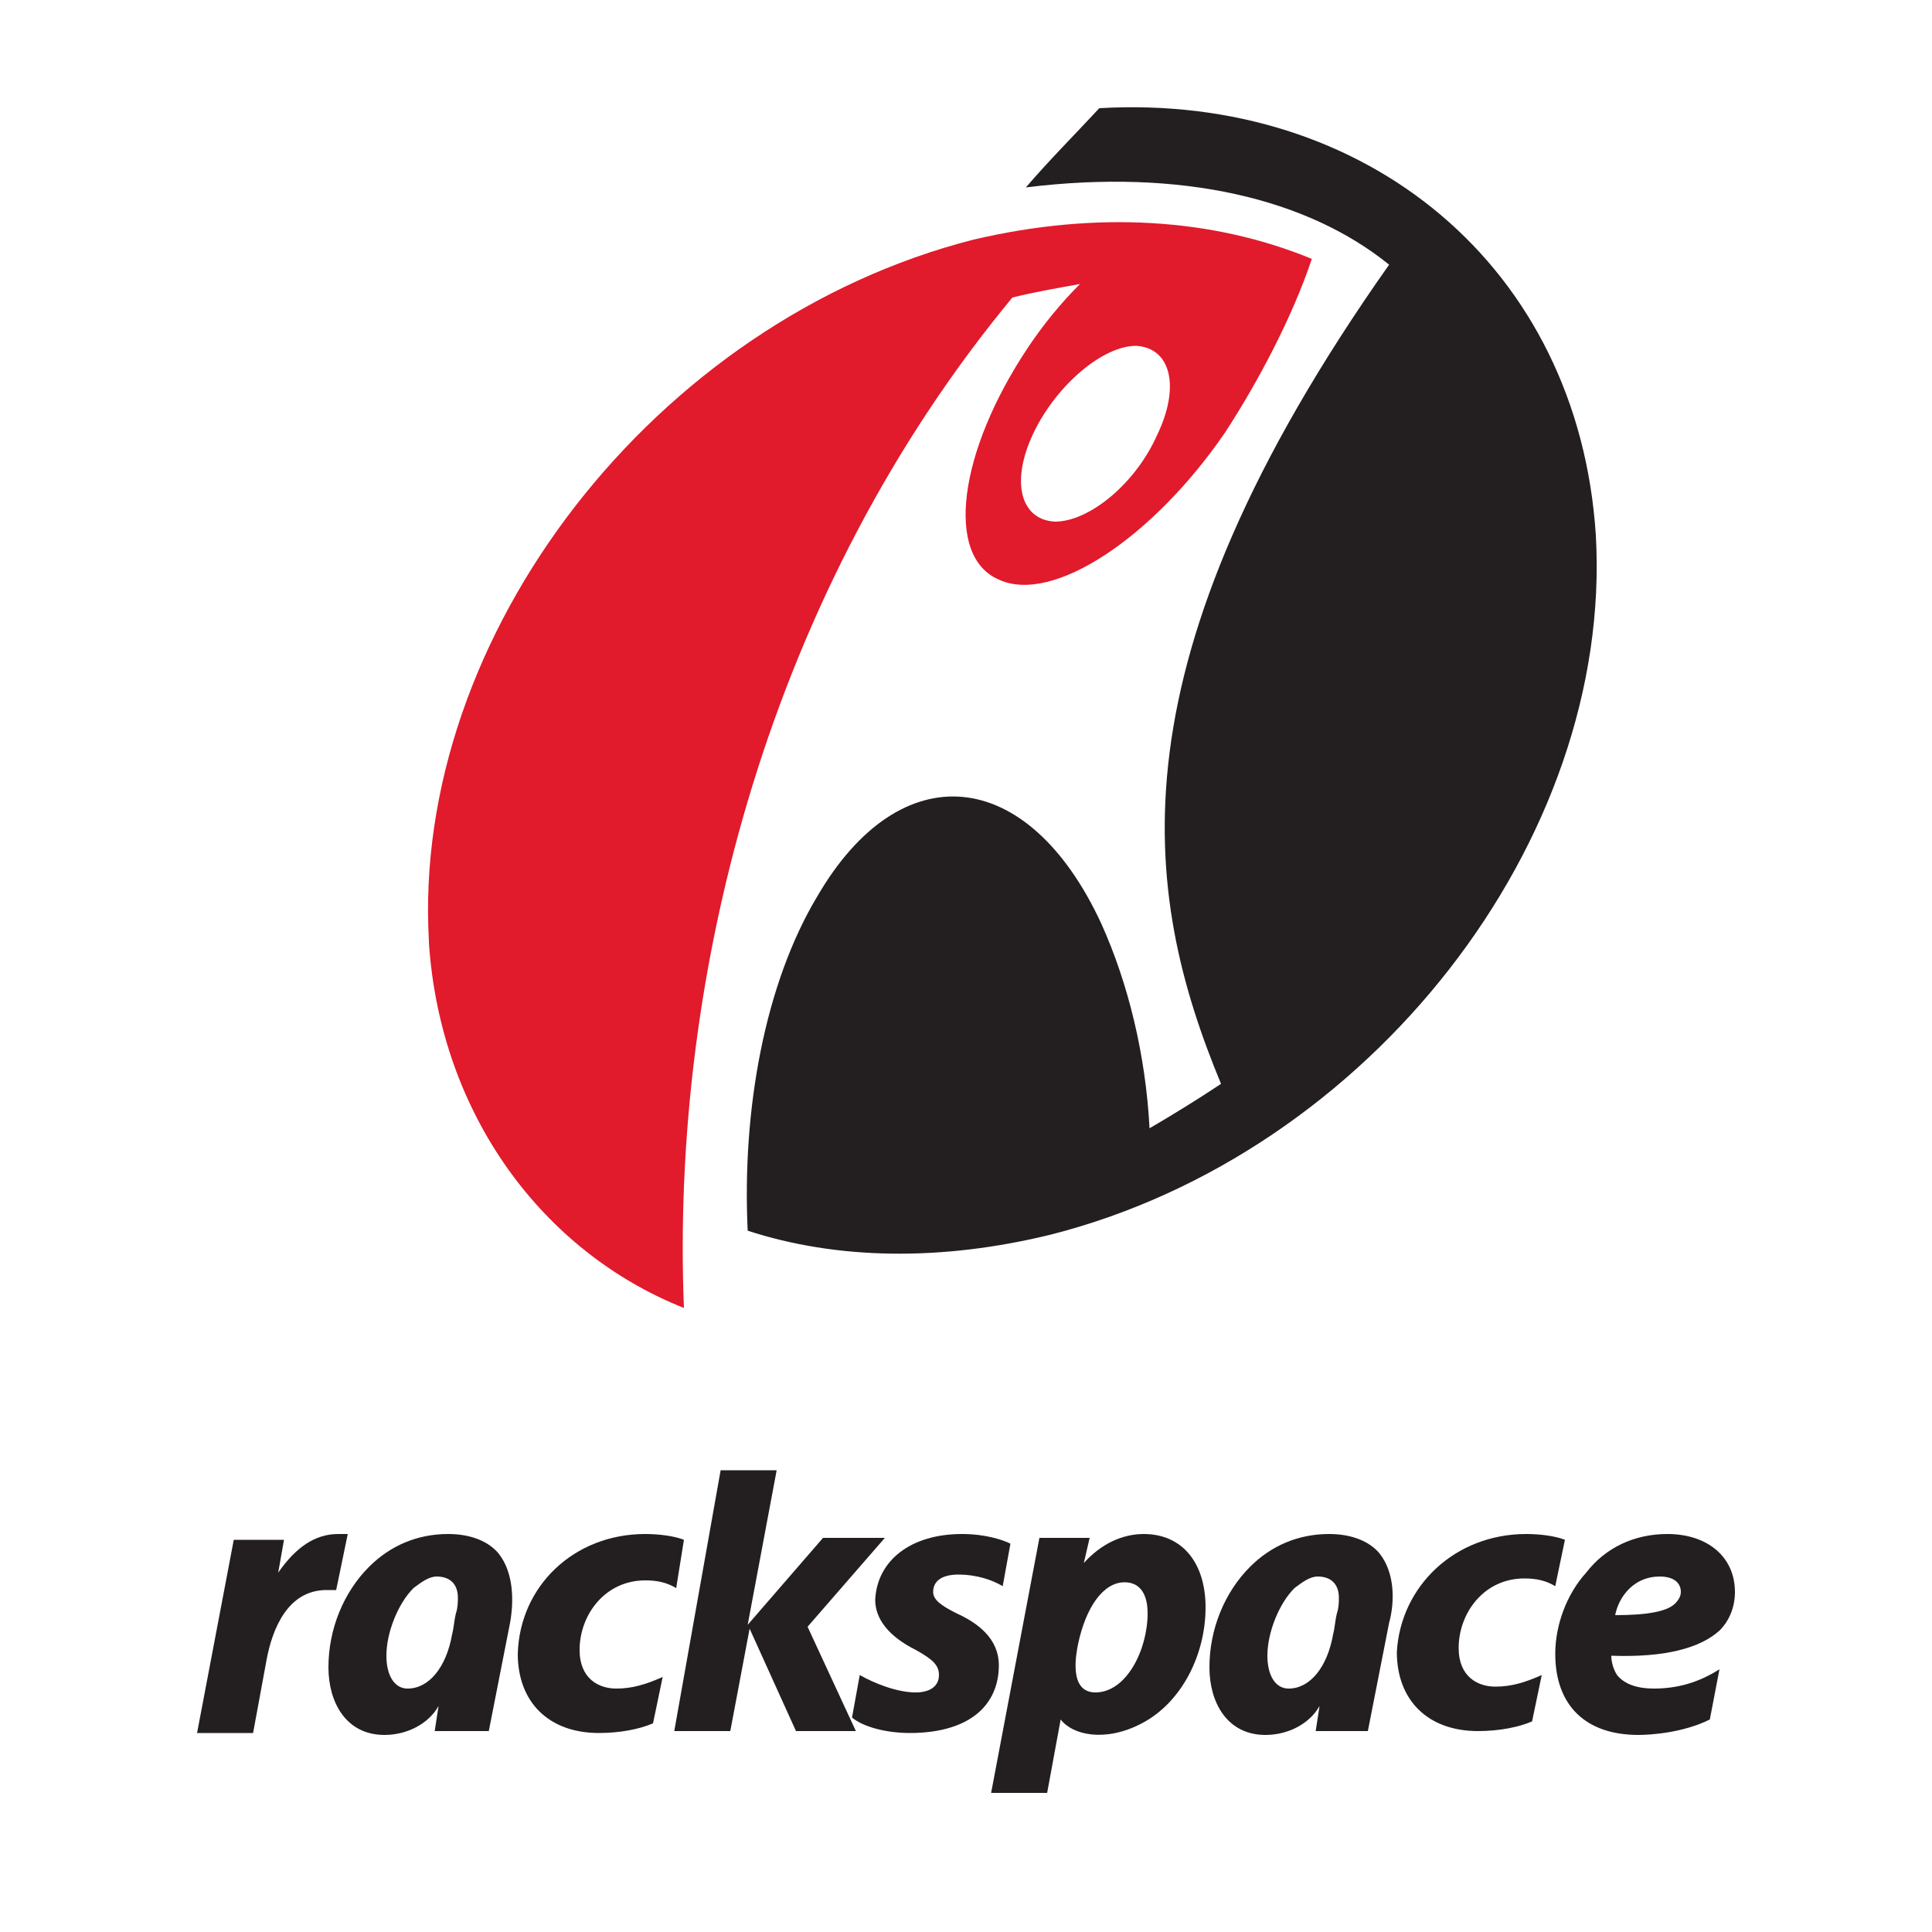
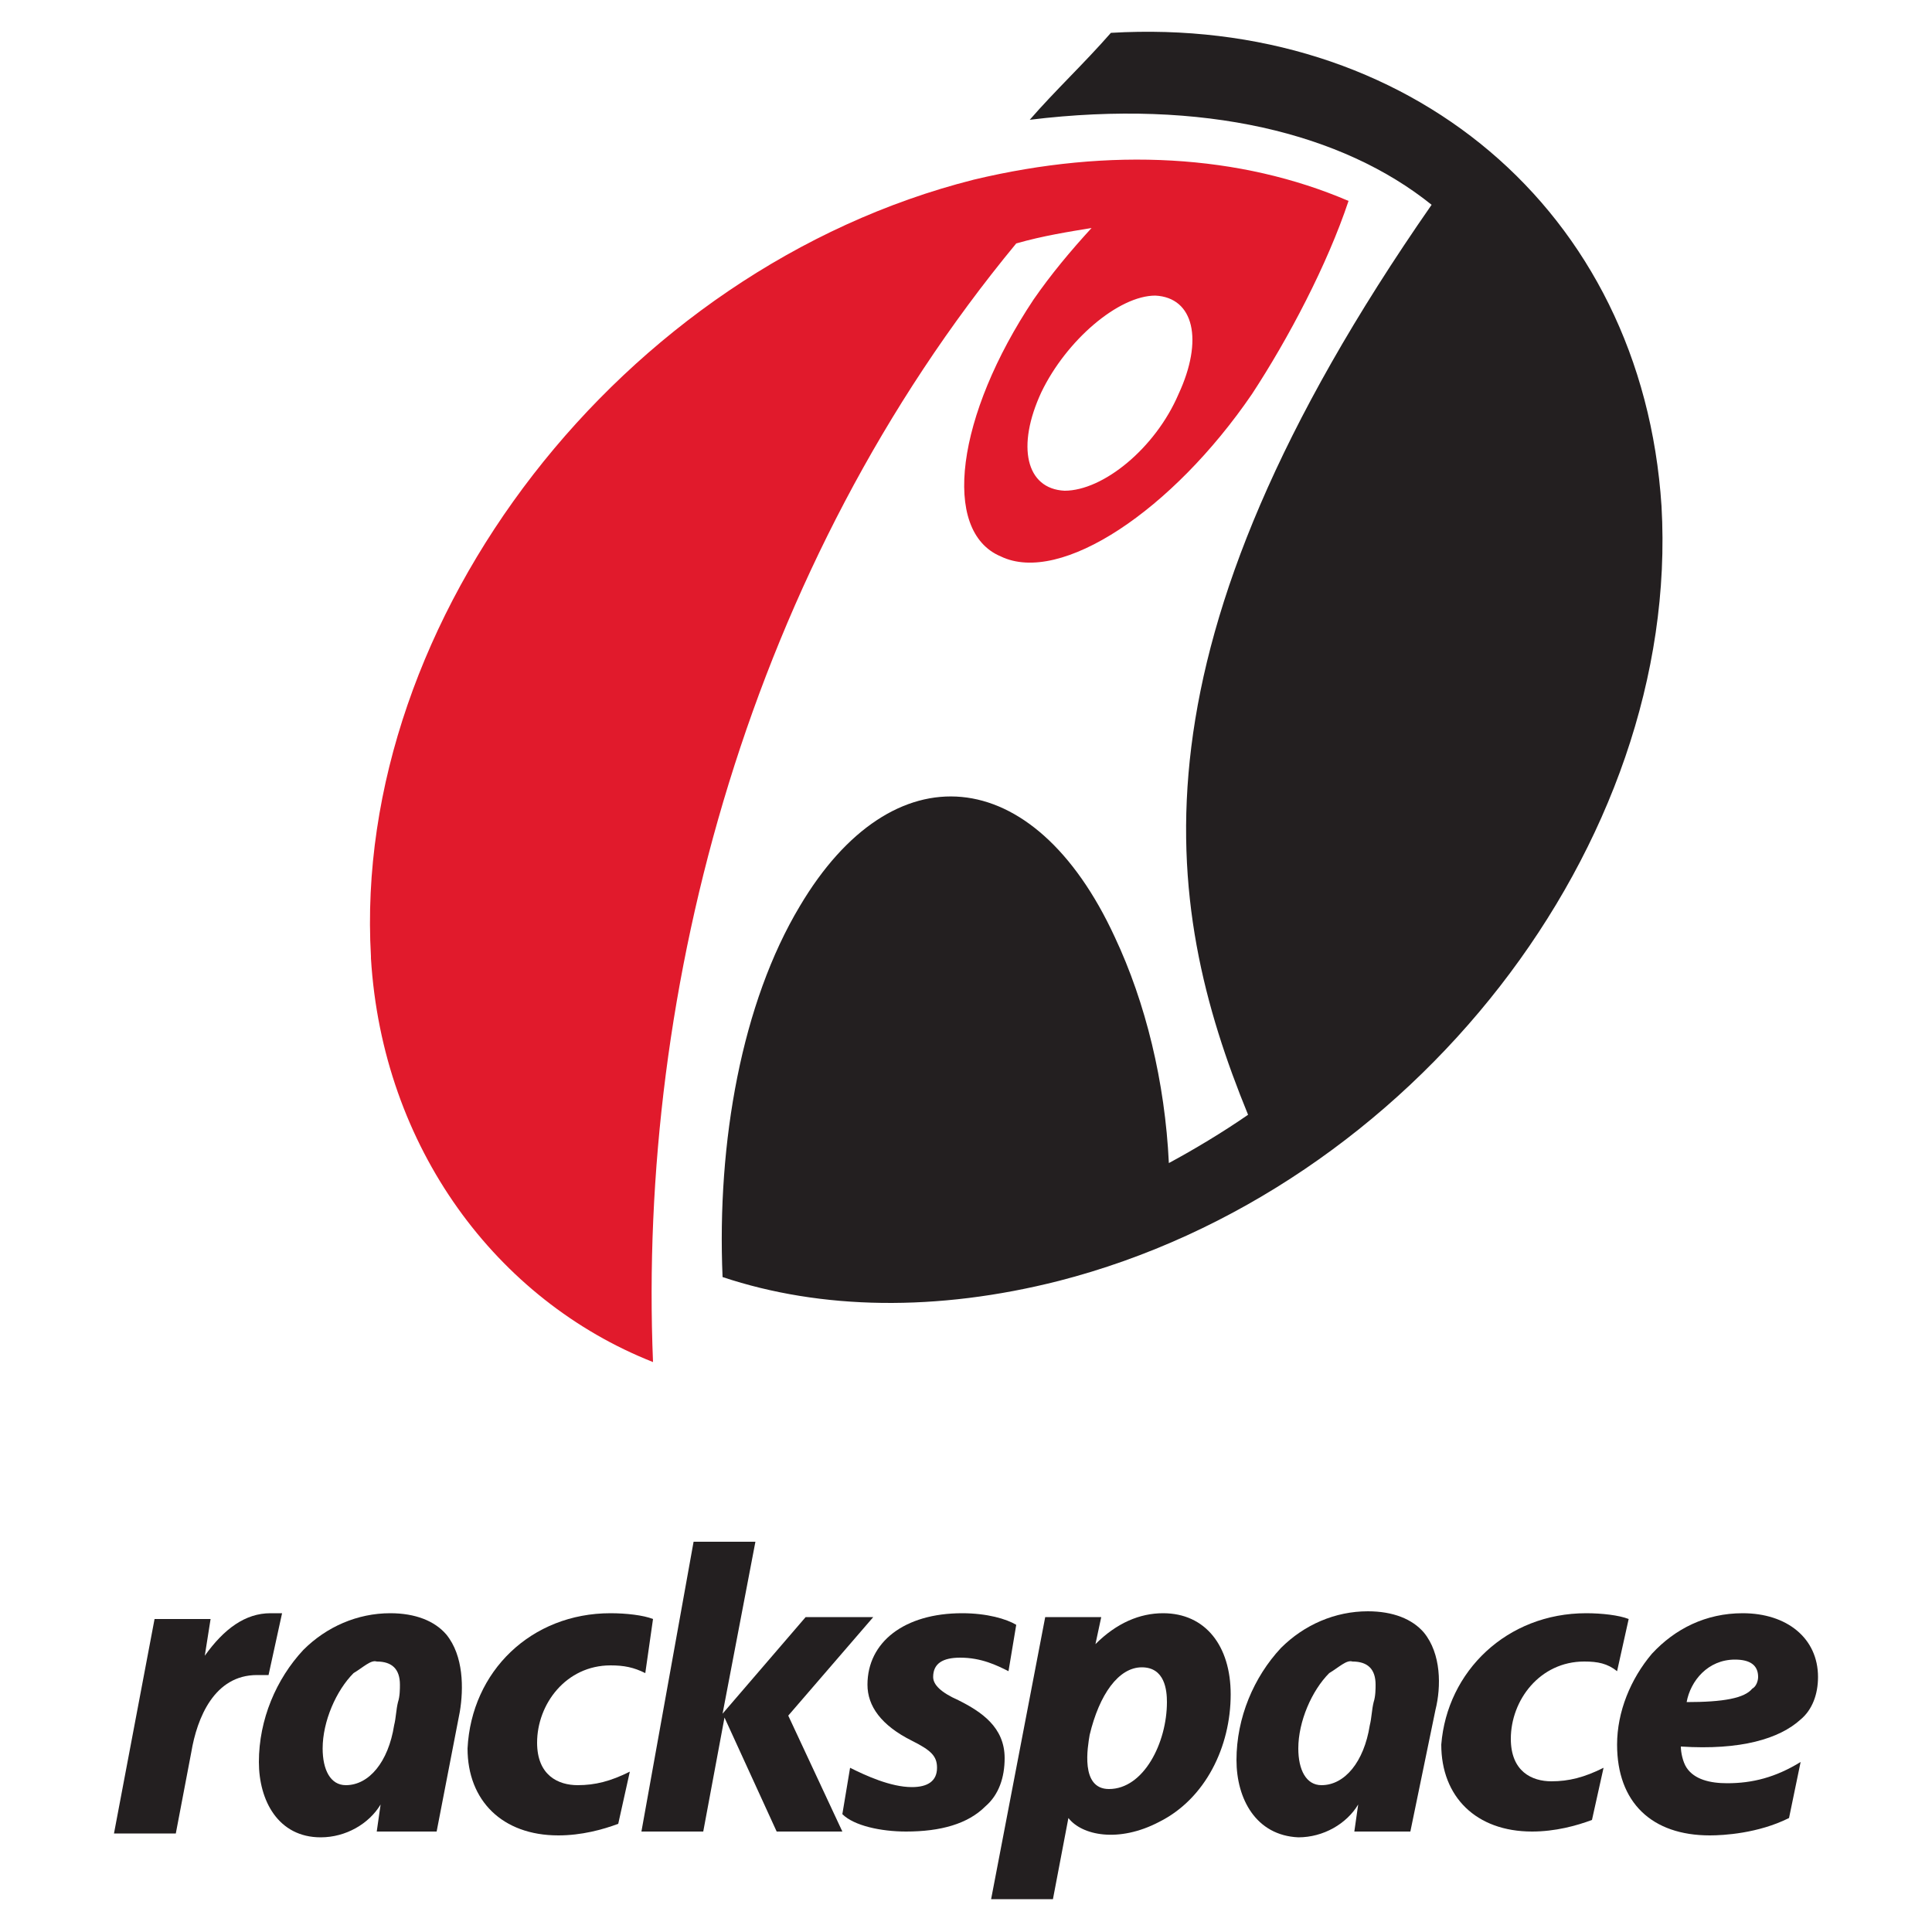
- <svg xmlns="http://www.w3.org/2000/svg" version="1.1" id="Layer_1" x="0px" y="0px" viewBox="0 0 100 100" enable-background="new 0 0 100 100" xml:space="preserve">
+ <svg xmlns="http://www.w3.org/2000/svg" version="1.1" id="Layer_1" x="0px" y="0px" viewBox="0 0 100 100" style="enable-background:new 0 0 100 100;" xml:space="preserve">
+   <style type="text/css">
+ 	.st0{fill:#231F20;}
+ 	.st1{fill:#E11A2C;}
+ </style>
  <g>
-     <path fill="#231F20" d="M49.8,79.4c1.2,0,2.1,0.3,2.5,0.5c0,0,0,0,0,0l-0.4,2.2c0,0,0,0,0,0c0,0,0,0,0,0c-0.5-0.3-1.3-0.6-2.3-0.6   c-0.8,0-1.3,0.3-1.3,0.9c0,0.4,0.4,0.7,1.2,1.1c1.1,0.5,2.2,1.3,2.2,2.7c0,0.9-0.3,1.7-0.9,2.3c-0.8,0.8-2.1,1.2-3.7,1.2   c-1.2,0-2.4-0.3-3-0.8c0,0,0,0,0,0l0.4-2.2c0,0,0,0,0,0c0,0,0,0,0,0c0.7,0.4,1.9,0.9,2.9,0.9c0.7,0,1.2-0.3,1.2-0.9   c0-0.5-0.3-0.8-1.2-1.3c-1.4-0.7-2.1-1.6-2.1-2.6C45.4,80.8,47.1,79.4,49.8,79.4z" />
-     <path fill="#231F20" d="M17.5,79.4c0.2,0,0.4,0,0.5,0c0,0,0,0,0,0c0,0,0,0,0,0l-0.6,2.9c0,0,0,0,0,0c0,0,0,0,0,0   c-0.1,0-0.3,0-0.5,0c-2,0-2.8,2-3.1,3.6l-0.7,3.8c0,0,0,0,0,0h-2.9c0,0,0,0,0,0c0,0,0,0,0,0l1.9-10c0,0,0,0,0,0l2.6,0c0,0,0,0,0,0   c0,0,0,0,0,0l-0.3,1.7c0,0,0,0,0,0c0,0,0,0,0,0C15.3,80.1,16.3,79.4,17.5,79.4z" />
-     <path fill="#231F20" d="M21.4,82.2C20.6,83,20,84.5,20,85.7c0,1,0.4,1.7,1.1,1.7c1.1,0,2-1.1,2.3-2.8c0.1-0.4,0.1-0.7,0.2-1.1   c0.1-0.3,0.1-0.6,0.1-0.8c0-0.7-0.4-1.1-1.1-1.1C22.2,81.6,21.8,81.9,21.4,82.2z M22.5,89.6C22.5,89.6,22.5,89.6,22.5,89.6l0.2-1.3   c0,0,0,0,0,0c0,0,0,0,0,0c-0.5,0.9-1.6,1.5-2.8,1.5c-2,0-2.9-1.7-2.9-3.5c0-2,0.8-3.9,2.1-5.2c1.1-1.1,2.5-1.7,4.1-1.7   c1.2,0,2.1,0.4,2.6,1c0.8,1,0.8,2.5,0.6,3.6l-1.1,5.6c0,0,0,0,0,0L22.5,89.6C22.5,89.6,22.5,89.6,22.5,89.6z" />
-     <path fill="#231F20" d="M56.7,87.6c1.6,0,2.7-2.2,2.7-4.1c0-0.5-0.1-1.6-1.2-1.6c-1.1,0-2,1.3-2.4,3.2   C55.7,85.6,55.3,87.6,56.7,87.6z M59.2,79.4c2,0,3.2,1.5,3.2,3.8c0,2.4-1.2,4.9-3.3,6c-1.9,1-3.6,0.6-4.2-0.2c0,0,0,0,0,0l-0.7,3.8   c0,0,0,0,0,0h-2.9c0,0,0,0,0,0c0,0,0,0,0,0l2.5-13.2c0,0,0,0,0,0l2.6,0c0,0,0,0,0,0c0,0,0,0,0,0l-0.3,1.3c0,0,0,0,0,0c0,0,0,0,0,0   l0,0C57,79.9,58.1,79.4,59.2,79.4z" />
-     <path fill="#231F20" d="M37.3,76.1h2.9c0,0,0,0,0,0c0,0,0,0,0,0l-1.5,8c0,0,0,0,0,0c0,0,0,0,0,0l3.9-4.5c0,0,0,0,0,0h3.2   c0,0,0,0,0,0c0,0,0,0,0,0c0,0,0,0,0,0l-4,4.6l2.5,5.4c0,0,0,0,0,0c0,0,0,0,0,0c0,0,0,0,0,0h-3.1c0,0,0,0,0,0l-2.4-5.3c0,0,0,0,0,0   c0,0,0,0,0,0l-1,5.3c0,0,0,0,0,0h-2.9c0,0,0,0,0,0c0,0,0,0,0,0L37.3,76.1C37.3,76.1,37.3,76.1,37.3,76.1z" />
-     <path fill="#231F20" d="M87,82.4c0-0.5-0.4-0.8-1.1-0.8c-1.3,0-2.1,1-2.3,2l0,0c0,0,0,0,0,0c0,0,0,0,0,0h0c1.7,0,2.7-0.2,3.1-0.6   C86.9,82.8,87,82.6,87,82.4z M86.3,79.4c2.1,0,3.5,1.2,3.5,3c0,0.8-0.3,1.5-0.8,2c-1,0.9-2.8,1.4-5.6,1.3l0,0c0,0,0,0,0,0   c0,0,0,0,0,0l0,0c0,0.3,0.1,0.7,0.3,1c0.4,0.5,1.1,0.7,1.9,0.7c1.2,0,2.3-0.3,3.4-1c0,0,0,0,0,0c0,0,0,0,0,0L88.5,89c0,0,0,0,0,0   c-1.4,0.7-3.1,0.8-3.7,0.8c-2.7,0-4.3-1.5-4.3-4.2c0-1.5,0.6-3.1,1.6-4.2C83.1,80.1,84.6,79.4,86.3,79.4z" />
-     <path fill="#231F20" d="M67,82.2c-0.8,0.8-1.4,2.3-1.4,3.5c0,1,0.4,1.7,1.1,1.7c1.1,0,2-1.1,2.3-2.8c0.1-0.4,0.1-0.7,0.2-1.1   c0.1-0.3,0.1-0.6,0.1-0.8c0-0.7-0.4-1.1-1.1-1.1C67.8,81.6,67.4,81.9,67,82.2z M68.1,89.6C68.1,89.6,68.1,89.6,68.1,89.6l0.2-1.3   c0,0,0,0,0,0c0,0,0,0,0,0c-0.5,0.9-1.6,1.5-2.8,1.5c-2,0-2.9-1.7-2.9-3.5c0-2,0.8-3.9,2.1-5.2c1.1-1.1,2.5-1.7,4.1-1.7   c1.2,0,2.1,0.4,2.6,1c0.8,1,0.8,2.5,0.5,3.6l-1.1,5.6c0,0,0,0,0,0L68.1,89.6C68.1,89.6,68.1,89.6,68.1,89.6z" />
-     <path fill="#231F20" d="M79,79.4c0.7,0,1.5,0.1,2,0.3c0,0,0,0,0,0l-0.5,2.4c0,0,0,0,0,0c0,0,0,0,0,0c-0.5-0.3-1-0.4-1.6-0.4   c-2.1,0-3.4,1.8-3.4,3.6c0,1.5,1,2,1.9,2c0.8,0,1.5-0.2,2.4-0.6c0,0,0,0,0,0c0,0,0,0,0,0l-0.5,2.4c0,0,0,0,0,0   c-0.7,0.3-1.7,0.5-2.8,0.5c-2.6,0-4.2-1.6-4.2-4.1C72.5,82.1,75.3,79.4,79,79.4z" />
-     <path fill="#231F20" d="M33.4,79.4c0.7,0,1.5,0.1,2,0.3c0,0,0,0,0,0L35,82.2c0,0,0,0,0,0c0,0,0,0,0,0c-0.5-0.3-1-0.4-1.6-0.4   c-2.1,0-3.4,1.8-3.4,3.6c0,1.5,1,2,1.9,2c0.8,0,1.5-0.2,2.4-0.6c0,0,0,0,0,0c0,0,0,0,0,0l-0.5,2.4c0,0,0,0,0,0   c-0.7,0.3-1.7,0.5-2.8,0.5c-2.6,0-4.2-1.6-4.2-4.1C26.9,82.1,29.7,79.4,33.4,79.4z" />
+     <g>
+       <path class="st0" d="M49.8,83.5c1.3,0,2.3,0.3,2.8,0.6l0,0l-0.4,2.4l0,0l0,0c-0.6-0.3-1.4-0.7-2.5-0.7c-0.9,0-1.4,0.3-1.4,1    c0,0.4,0.4,0.8,1.3,1.2c1.2,0.6,2.4,1.4,2.4,3c0,1-0.3,1.9-1,2.5c-0.9,0.9-2.3,1.3-4.1,1.3c-1.3,0-2.7-0.3-3.3-0.9l0,0l0.4-2.4    l0,0l0,0c0.8,0.4,2.1,1,3.2,1c0.8,0,1.3-0.3,1.3-1c0-0.6-0.3-0.9-1.3-1.4c-1.6-0.8-2.3-1.8-2.3-2.9C44.9,85,46.8,83.5,49.8,83.5z" />
+       <path class="st0" d="M14,83.5c0.2,0,0.4,0,0.6,0l0,0l0,0l-0.7,3.2l0,0l0,0c-0.1,0-0.3,0-0.6,0c-2.2,0-3.1,2.2-3.4,4l-0.8,4.2l0,0    H5.9l0,0l0,0L8,83.8l0,0h2.9l0,0l0,0l-0.3,1.9l0,0l0,0C11.6,84.3,12.7,83.5,14,83.5z" />
+       <path class="st0" d="M18.3,86.6c-0.9,0.9-1.6,2.5-1.6,3.9c0,1.1,0.4,1.9,1.2,1.9c1.2,0,2.2-1.2,2.5-3.1c0.1-0.4,0.1-0.8,0.2-1.2    c0.1-0.3,0.1-0.7,0.1-0.9c0-0.8-0.4-1.2-1.2-1.2C19.2,85.9,18.8,86.3,18.3,86.6z M19.5,94.8L19.5,94.8l0.2-1.4l0,0l0,0    c-0.6,1-1.8,1.7-3.1,1.7c-2.2,0-3.2-1.9-3.2-3.9c0-2.2,0.9-4.3,2.3-5.8c1.2-1.2,2.8-1.9,4.5-1.9c1.3,0,2.3,0.4,2.9,1.1    c0.9,1.1,0.9,2.8,0.7,4l-1.2,6.2l0,0H19.5L19.5,94.8z" />
+       <path class="st0" d="M57.4,92.6c1.8,0,3-2.4,3-4.5c0-0.6-0.1-1.8-1.3-1.8c-1.2,0-2.2,1.4-2.7,3.5C56.3,90.4,55.9,92.6,57.4,92.6z     M60.2,83.5c2.2,0,3.5,1.7,3.5,4.2c0,2.7-1.3,5.4-3.7,6.6c-2.1,1.1-4,0.7-4.7-0.2l0,0l-0.8,4.2l0,0h-3.2l0,0l0,0l2.8-14.6l0,0h2.9    l0,0l0,0l-0.3,1.4l0,0l0,0l0,0C57.8,84,59,83.5,60.2,83.5z" />
+       <path class="st0" d="M35.9,79.8h3.2l0,0l0,0l-1.7,8.9l0,0l0,0l4.3-5l0,0h3.5l0,0l0,0l0,0l-4.4,5.1l2.8,6l0,0l0,0l0,0h-3.4l0,0    l-2.7-5.9l0,0l0,0l-1.1,5.9l0,0h-3.2l0,0l0,0L35.9,79.8L35.9,79.8z" />
+       <path class="st0" d="M91,86.8c0-0.6-0.4-0.9-1.2-0.9c-1.4,0-2.3,1.1-2.5,2.2l0,0l0,0l0,0l0,0c1.9,0,3-0.2,3.4-0.7    C90.9,87.3,91,87,91,86.8z M90.2,83.5c2.3,0,3.9,1.3,3.9,3.3c0,0.9-0.3,1.7-0.9,2.2c-1.1,1-3.1,1.6-6.2,1.4l0,0l0,0l0,0l0,0    c0,0.3,0.1,0.8,0.3,1.1c0.4,0.6,1.2,0.8,2.1,0.8c1.3,0,2.5-0.3,3.8-1.1l0,0l0,0l-0.6,2.9l0,0c-1.6,0.8-3.4,0.9-4.1,0.9    c-3,0-4.8-1.7-4.8-4.7c0-1.7,0.7-3.4,1.8-4.7C86.7,84.3,88.3,83.5,90.2,83.5z" />
+       <path class="st0" d="M68.8,86.6c-0.9,0.9-1.6,2.5-1.6,3.9c0,1.1,0.4,1.9,1.2,1.9c1.2,0,2.2-1.2,2.5-3.1c0.1-0.4,0.1-0.8,0.2-1.2    c0.1-0.3,0.1-0.7,0.1-0.9c0-0.8-0.4-1.2-1.2-1.2C69.7,85.9,69.3,86.3,68.8,86.6z M70.1,94.8L70.1,94.8l0.2-1.4l0,0l0,0    c-0.6,1-1.8,1.7-3.1,1.7C65,95,64,93.1,64,91.1c0-2.2,0.9-4.3,2.3-5.8c1.2-1.2,2.8-1.9,4.5-1.9c1.3,0,2.3,0.4,2.9,1.1    c0.9,1.1,0.9,2.8,0.6,4L73,94.8l0,0H70.1L70.1,94.8z" />
+       <path class="st0" d="M82.1,83.5c0.8,0,1.7,0.1,2.2,0.3l0,0l-0.6,2.7l0,0l0,0C83.2,86.1,82.7,86,82,86c-2.3,0-3.8,2-3.8,4    c0,1.7,1.1,2.2,2.1,2.2c0.9,0,1.7-0.2,2.7-0.7l0,0l0,0l-0.6,2.7l0,0c-0.8,0.3-1.9,0.6-3.1,0.6c-2.9,0-4.7-1.8-4.7-4.5    C74.9,86.5,78,83.5,82.1,83.5z" />
+       <path class="st0" d="M31.6,83.5c0.8,0,1.7,0.1,2.2,0.3l0,0l-0.4,2.8l0,0l0,0c-0.6-0.3-1.1-0.4-1.8-0.4c-2.3,0-3.8,2-3.8,4    c0,1.7,1.1,2.2,2.1,2.2c0.9,0,1.7-0.2,2.7-0.7l0,0l0,0l-0.6,2.7l0,0c-0.8,0.3-1.9,0.6-3.1,0.6c-2.9,0-4.7-1.8-4.7-4.5    C24.4,86.5,27.5,83.5,31.6,83.5z" />
+     </g>
+     <g>
+       <path class="st1" d="M53.9,20.3c-1.3,2.8-0.8,5,1.2,5.1c2,0,4.7-2.2,5.9-5c1.3-2.8,0.8-5-1.2-5.1C57.9,15.3,55.2,17.6,53.9,20.3z     M69.8,10.4L69.8,10.4L69.8,10.4c-1.1,3.3-3.1,7.1-5,10c-4.1,6-9.9,9.9-13,8.4c-3.1-1.3-2.3-7.3,1.7-13.3c0.9-1.3,1.9-2.5,3-3.7    l0,0l0,0l0,0c-1.2,0.2-2.5,0.4-3.9,0.8l0,0C38.8,29.3,33,51.1,33.8,70.5l0,0l0,0l0,0c-8.1-3.2-14-11.1-14.6-20.9v-0.1    c-1-17.5,13-35.6,31.2-40.2C57.5,7.6,64.2,8,69.8,10.4z" />
+       <path class="st0" d="M64.6,57.7c-1.3,0.9-2.8,1.8-4.1,2.5l0,0l0,0c-0.2-4.2-1.2-8.3-2.8-11.7c-4.2-9.1-11.5-9.7-16.3-1.6    c-3,5-4.3,12.2-4,19.2l0,0c5.1,1.7,11.1,1.8,17.4,0.2c18.3-4.7,32.2-22.6,31.2-40.1c-1-15.4-13.2-25.4-28.5-24.5l0,0    c-1.4,1.6-2.9,3-4.2,4.5l0,0l0,0l0,0c9-1.1,16.2,0.7,20.8,4.4l0,0l0,0C58.1,33.6,60.1,46.7,64.6,57.7L64.6,57.7L64.6,57.7z" />
+     </g>
  </g>
-   <g>
-     <path fill-rule="evenodd" clip-rule="evenodd" fill="#E11A2C" d="M53.5,22.4c-1.2,2.5-0.7,4.5,1.1,4.6c1.8,0,4.2-2,5.3-4.5   c1.2-2.5,0.7-4.5-1.1-4.6C57.1,17.9,54.7,19.9,53.5,22.4z M67.9,13.4C67.9,13.4,67.9,13.4,67.9,13.4C67.9,13.4,67.9,13.4,67.9,13.4   c-1,3-2.8,6.4-4.5,9c-3.7,5.4-8.9,8.9-11.7,7.6c-2.8-1.2-2.1-6.6,1.5-12c0.8-1.2,1.7-2.3,2.7-3.3c0,0,0,0,0,0c0,0,0,0,0,0   c0,0,0,0,0,0c-1.1,0.2-2.3,0.4-3.5,0.7c0,0,0,0,0,0C39.9,30.5,34.7,50.2,35.4,67.7l0,0c0,0,0,0,0,0c0,0,0,0,0,0   c-7.3-2.9-12.6-10-13.2-18.9l0-0.1c-0.9-15.8,11.7-32.1,28.2-36.3C56.8,10.9,62.8,11.3,67.9,13.4z" />
-     <path fill="#231F20" d="M63.2,56.1c-1.2,0.8-2.5,1.6-3.7,2.3c0,0,0,0,0,0c0,0,0,0,0,0c-0.2-3.8-1.1-7.5-2.5-10.6   c-3.8-8.2-10.4-8.8-14.7-1.4c-2.7,4.5-3.9,11-3.6,17.3c0,0,0,0,0,0c4.6,1.5,10,1.6,15.7,0.2c16.5-4.2,29.1-20.4,28.2-36.2   C81.7,13.8,70.7,4.8,56.9,5.6c0,0,0,0,0,0c-1.3,1.4-2.6,2.7-3.8,4.1c0,0,0,0,0,0c0,0,0,0,0,0c0,0,0,0,0,0c8.1-1,14.6,0.6,18.8,4   c0,0,0,0,0,0c0,0,0,0,0,0C57.3,34.4,59.1,46.2,63.2,56.1C63.2,56.1,63.2,56.1,63.2,56.1C63.2,56.1,63.2,56.1,63.2,56.1z" />
-   </g>
-   <g>
- </g>
-   <g>
- </g>
-   <g>
- </g>
-   <g>
- </g>
-   <g>
- </g>
-   <g>
- </g>
-   <g>
- </g>
-   <g>
- </g>
-   <g>
- </g>
-   <g>
- </g>
-   <g>
- </g>
-   <g>
- </g>
-   <g>
- </g>
-   <g>
- </g>
-   <g>
- </g>
</svg>
